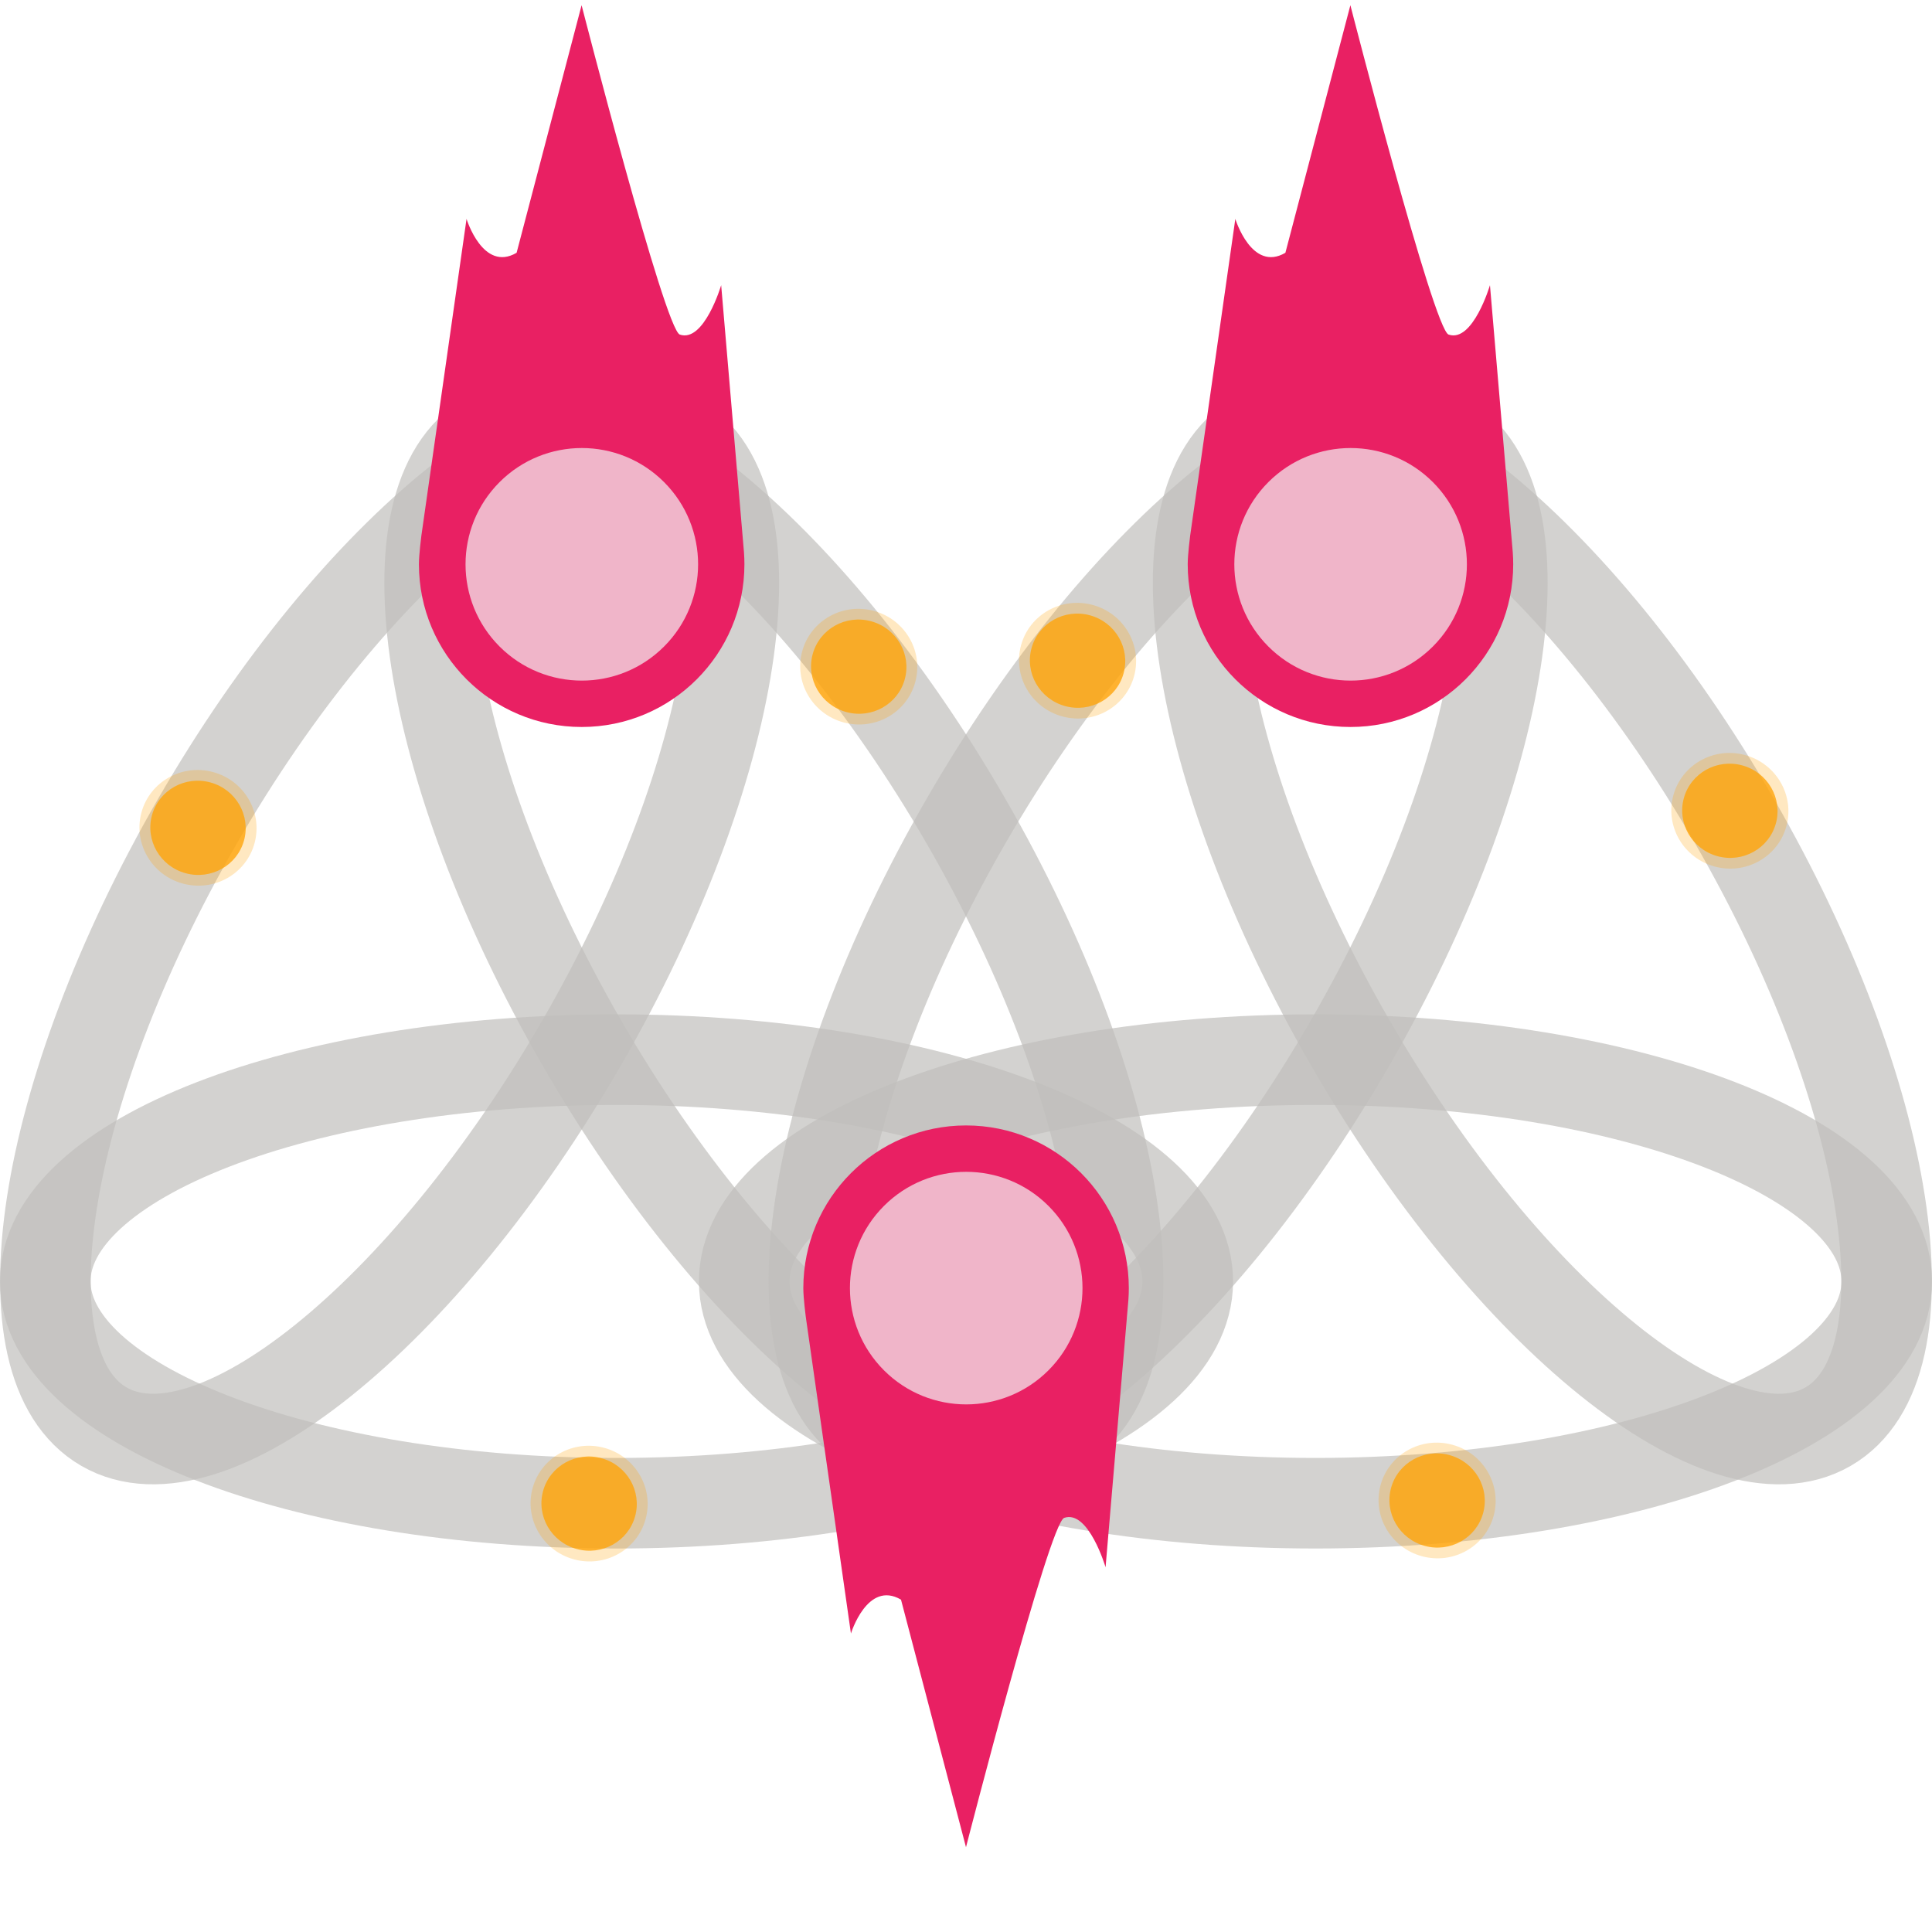
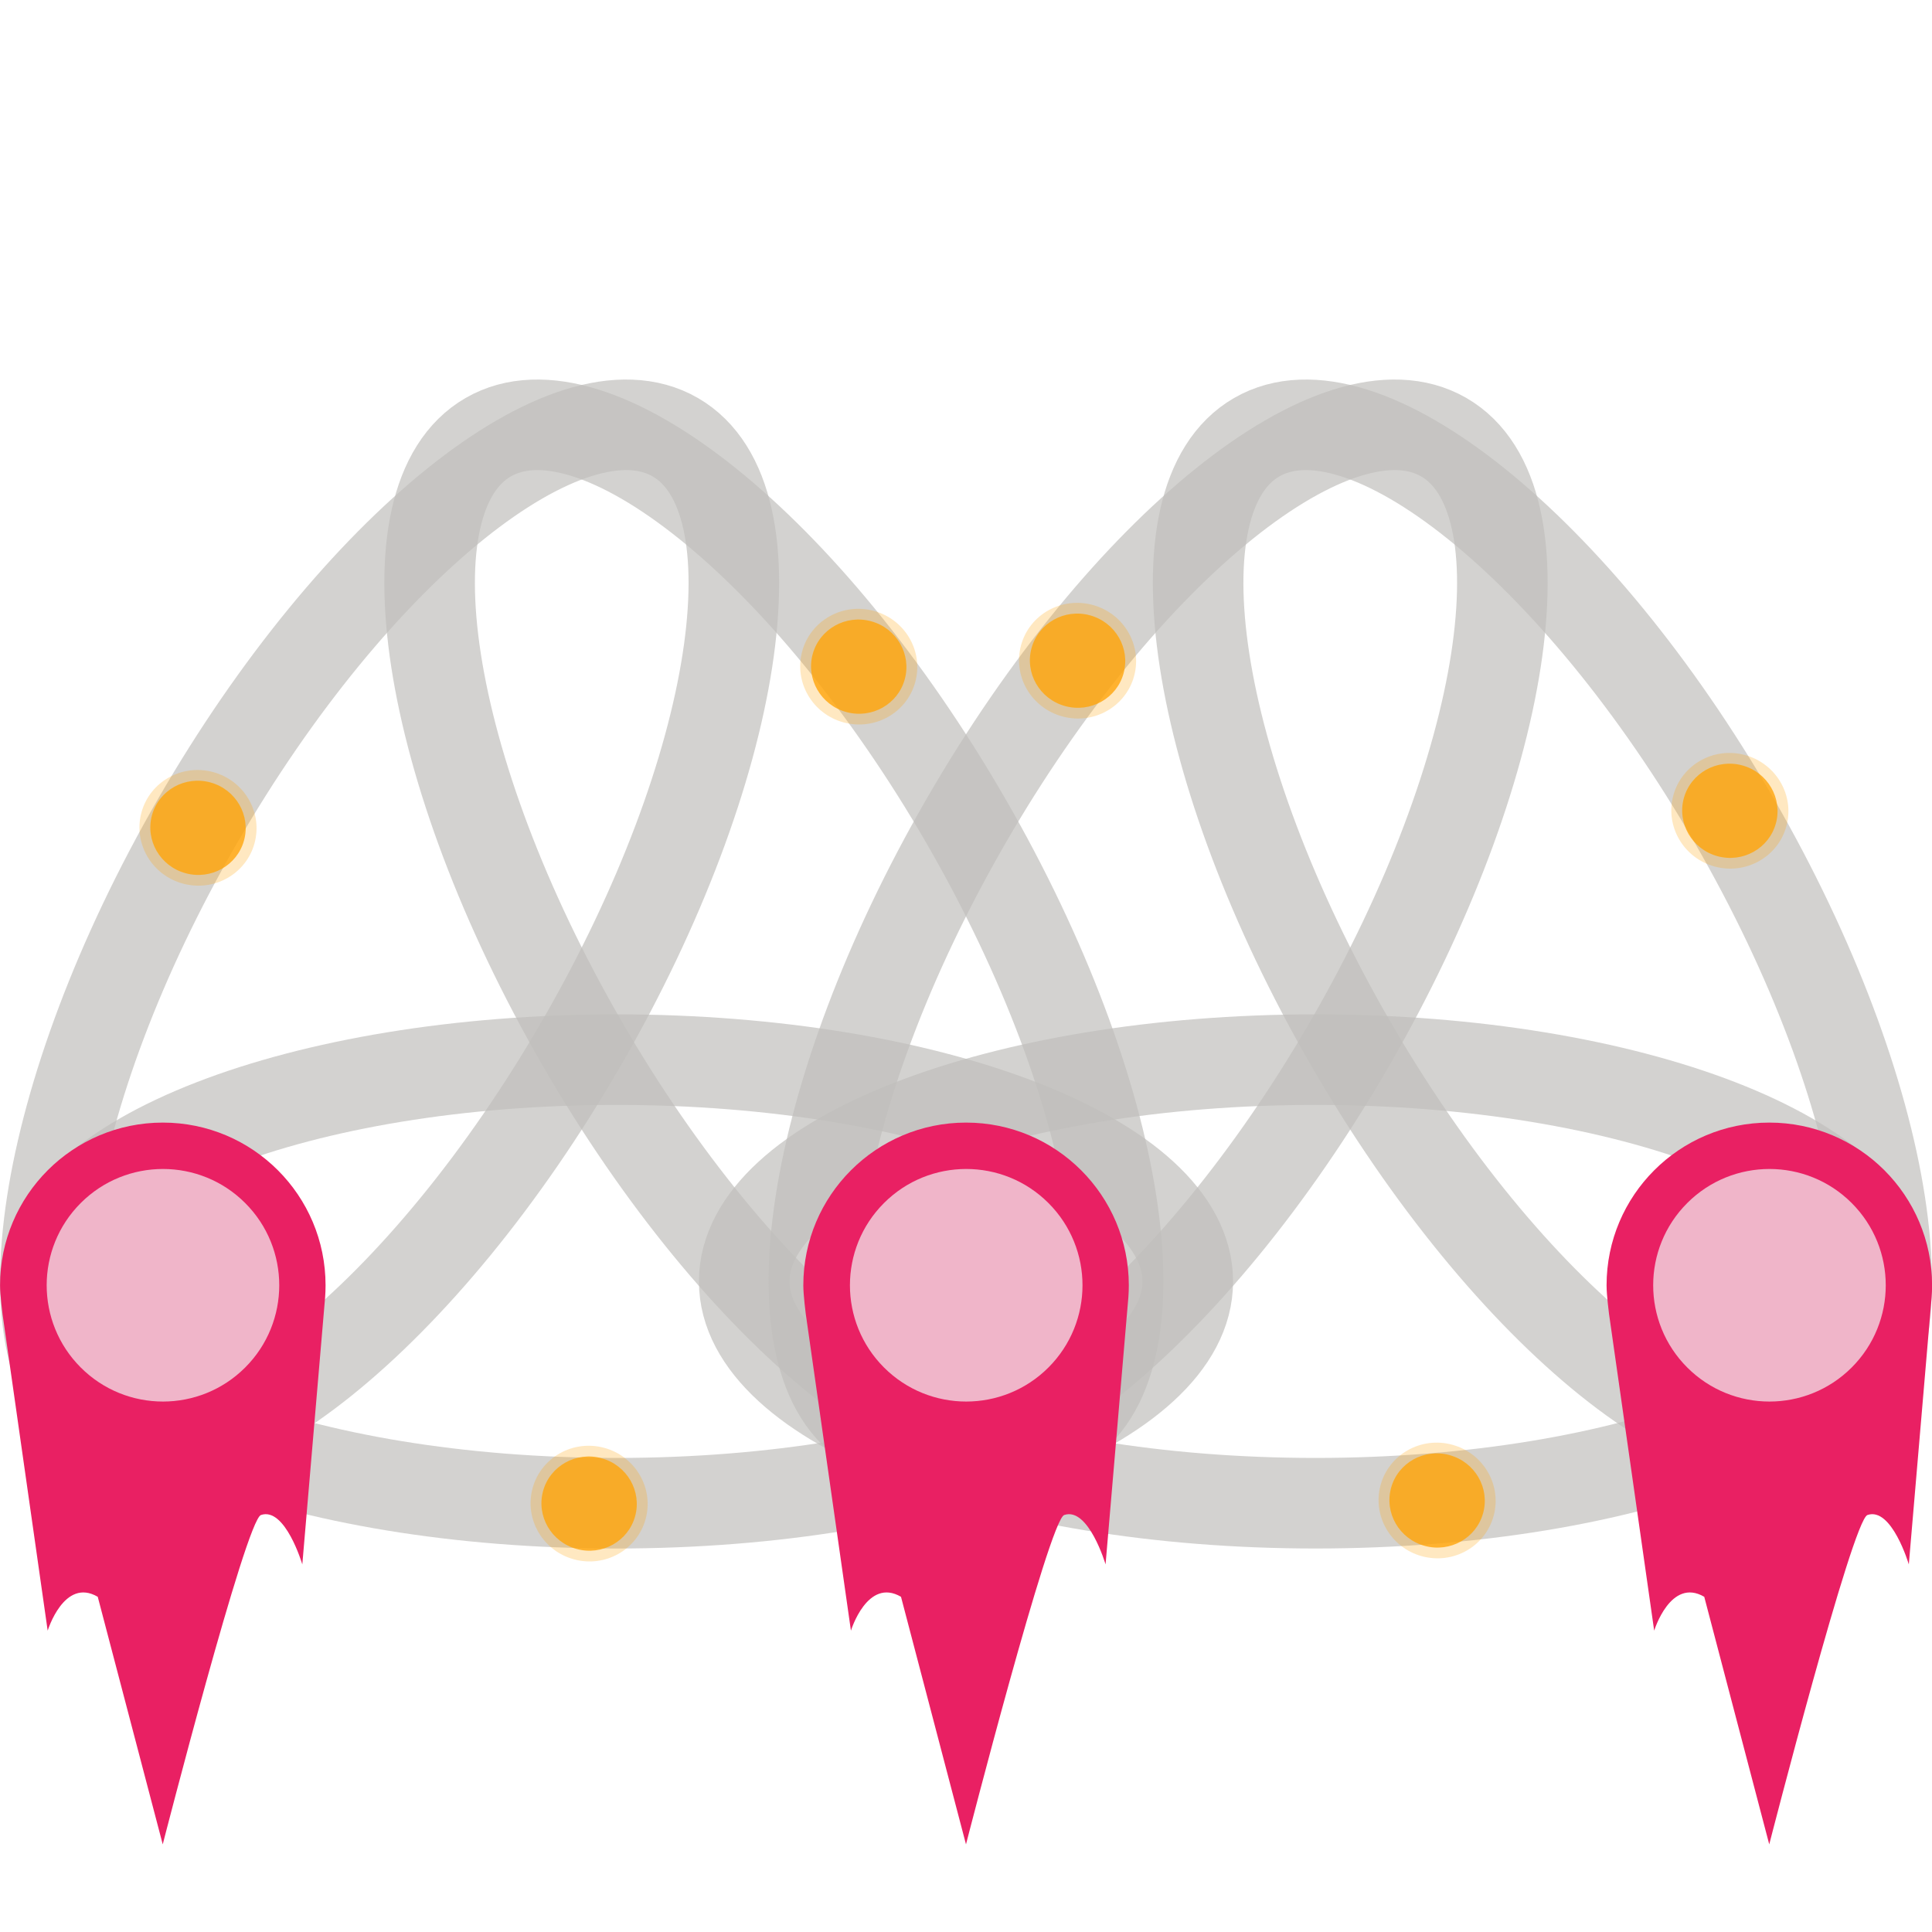
<svg xmlns="http://www.w3.org/2000/svg" width="64" height="64" viewBox="0 0 64 64" fill="none" version="1.1" id="svg2">
  <defs id="defs2" />
  <ellipse style="fill:none;fill-opacity:0.098;stroke:#c0bfbc;stroke-width:3;stroke-dasharray:none;stroke-opacity:0.698" id="ellipse25-0" cx="20.423" cy="42.449" rx="18.924" ry="7.347" />
  <ellipse style="fill:none;fill-opacity:0.098;stroke:#c0bfbc;stroke-width:3;stroke-dasharray:none;stroke-opacity:0.698" id="ellipse2-9-3" cx="39.553" cy="-6.765" rx="18.924" ry="7.347" transform="rotate(60)" />
  <ellipse style="fill:none;fill-opacity:0.098;stroke:#c0bfbc;stroke-width:3;stroke-dasharray:none;stroke-opacity:0.698" id="ellipse3-3-9" cx="-20.282" cy="26.613" rx="18.924" ry="7.347" transform="rotate(-60)" />
  <ellipse style="fill:none;fill-opacity:0.098;stroke:#c0bfbc;stroke-width:3;stroke-dasharray:none;stroke-opacity:0.698" id="ellipse1-7" cx="43.577" cy="42.449" rx="18.924" ry="7.347" />
  <g id="g10-5" transform="rotate(-90,17.89978,36.89204)" style="opacity:0.85;fill:#ffa50a;fill-opacity:1">
    <ellipse style="fill:#ffa50a;fill-opacity:0.3;stroke:none;stroke-width:3;stroke-linejoin:round;stroke-dasharray:none;stroke-opacity:1;paint-order:stroke markers fill" id="ellipse9-7" cx="17.382" cy="33.163" rx="1.941" ry="1.914" transform="matrix(-0.2650858,0.9642248,0.9642248,0.2650858,0,0)" />
    <ellipse style="fill:#ffa50a;fill-opacity:1;stroke:none;stroke-width:3;stroke-linejoin:round;stroke-dasharray:none;stroke-opacity:1;paint-order:stroke markers fill" id="ellipse10-2" cx="17.382" cy="33.163" rx="1.581" ry="1.559" transform="matrix(-0.2650858,0.9642248,0.9642248,0.2650858,0,0)" />
  </g>
  <g id="g3" transform="rotate(-90,26.17425,23.27858)" style="opacity:0.85;fill:#ffa50a;fill-opacity:1">
    <ellipse style="fill:#ffa50a;fill-opacity:0.3;stroke:none;stroke-width:3;stroke-linejoin:round;stroke-dasharray:none;stroke-opacity:1;paint-order:stroke markers fill" id="ellipse2-9" cx="17.382" cy="33.163" rx="1.941" ry="1.914" transform="matrix(-0.2650858,0.9642248,0.9642248,0.2650858,0,0)" />
    <ellipse style="fill:#ffa50a;fill-opacity:1;stroke:none;stroke-width:3;stroke-linejoin:round;stroke-dasharray:none;stroke-opacity:1;paint-order:stroke markers fill" id="ellipse3-7" cx="17.382" cy="33.163" rx="1.581" ry="1.559" transform="matrix(-0.2650858,0.9642248,0.9642248,0.2650858,0,0)" />
  </g>
  <g id="g8" transform="rotate(-90,49.56464,27.50974)" style="opacity:0.85;fill:#ffa50a;fill-opacity:1">
    <ellipse style="fill:#ffa50a;fill-opacity:0.3;stroke:none;stroke-width:3;stroke-linejoin:round;stroke-dasharray:none;stroke-opacity:1;paint-order:stroke markers fill" id="ellipse7" cx="17.382" cy="33.163" rx="1.941" ry="1.914" transform="matrix(-0.2650858,0.9642248,0.9642248,0.2650858,0,0)" />
    <ellipse style="fill:#ffa50a;fill-opacity:1;stroke:none;stroke-width:3;stroke-linejoin:round;stroke-dasharray:none;stroke-opacity:1;paint-order:stroke markers fill" id="ellipse8" cx="17.382" cy="33.163" rx="1.581" ry="1.559" transform="matrix(-0.2650858,0.9642248,0.9642248,0.2650858,0,0)" />
  </g>
  <ellipse style="fill:none;fill-opacity:0.098;stroke:#c0bfbc;stroke-width:3;stroke-dasharray:none;stroke-opacity:0.698" id="ellipse16" cx="52.282" cy="-28.812" rx="18.924" ry="7.347" transform="rotate(60)" />
  <ellipse style="fill:none;fill-opacity:0.098;stroke:#c0bfbc;stroke-width:3;stroke-dasharray:none;stroke-opacity:0.698" id="ellipse17" cx="-7.553" cy="48.66" rx="18.924" ry="7.347" transform="rotate(-60)" />
  <g id="g24" transform="rotate(-90,42.98996,11.23733)" style="opacity:0.85;fill:#ffa50a;fill-opacity:1">
    <ellipse style="fill:#ffa50a;fill-opacity:0.3;stroke:none;stroke-width:3;stroke-linejoin:round;stroke-dasharray:none;stroke-opacity:1;paint-order:stroke markers fill" id="ellipse23" cx="17.382" cy="33.163" rx="1.941" ry="1.914" transform="matrix(-0.2650858,0.9642248,0.9642248,0.2650858,0,0)" />
    <ellipse style="fill:#ffa50a;fill-opacity:1;stroke:none;stroke-width:3;stroke-linejoin:round;stroke-dasharray:none;stroke-opacity:1;paint-order:stroke markers fill" id="ellipse24" cx="17.382" cy="33.163" rx="1.581" ry="1.559" transform="matrix(-0.2650858,0.9642248,0.9642248,0.2650858,0,0)" />
  </g>
  <g id="g26" transform="rotate(-90,35.57077,41.60689)" style="opacity:0.85;fill:#ffa50a;fill-opacity:1">
    <ellipse style="fill:#ffa50a;fill-opacity:0.3;stroke:none;stroke-width:3;stroke-linejoin:round;stroke-dasharray:none;stroke-opacity:1;paint-order:stroke markers fill" id="ellipse25" cx="17.382" cy="33.163" rx="1.941" ry="1.914" transform="matrix(-0.2650858,0.9642248,0.9642248,0.2650858,0,0)" />
    <ellipse style="fill:#ffa50a;fill-opacity:1;stroke:none;stroke-width:3;stroke-linejoin:round;stroke-dasharray:none;stroke-opacity:1;paint-order:stroke markers fill" id="ellipse26" cx="17.382" cy="33.163" rx="1.581" ry="1.559" transform="matrix(-0.2650858,0.9642248,0.9642248,0.2650858,0,0)" />
  </g>
  <g id="g7" transform="rotate(-90,29.69997,19.5555)" style="opacity:0.85;fill:#ffa50a;fill-opacity:1">
    <ellipse style="fill:#ffa50a;fill-opacity:0.3;stroke:none;stroke-width:3;stroke-linejoin:round;stroke-dasharray:none;stroke-opacity:1;paint-order:stroke markers fill" id="ellipse4-5" cx="17.382" cy="33.163" rx="1.941" ry="1.914" transform="matrix(-0.2650858,0.9642248,0.9642248,0.2650858,0,0)" />
    <ellipse style="fill:#ffa50a;fill-opacity:1;stroke:none;stroke-width:3;stroke-linejoin:round;stroke-dasharray:none;stroke-opacity:1;paint-order:stroke markers fill" id="ellipse5-6" cx="17.382" cy="33.163" rx="1.581" ry="1.559" transform="matrix(-0.2650858,0.9642248,0.9642248,0.2650858,0,0)" />
  </g>
-   <g id="g4" transform="matrix(-2.460617,2.460617,-2.460617,-2.460617,264.2156,-70.83785)">
+   <g id="g4" transform="matrix(-2.460617,2.460617,-2.460617,-2.460617,264.2156,-70.93225)">
    <path style="fill:#e92063;fill-opacity:1;stroke-width:0.01" d="m 74.015,20.358 c 0,0 -2.743,1.622 -2.878,1.556 -0.22,-0.107 0.054,-0.611 0.054,-0.611 -0.65,0.548 -1.301,1.096 -1.951,1.644 -0.029,0.025 -0.057,0.051 -0.084,0.078 -0.605,0.605 -0.605,1.586 0,2.191 0.605,0.605 1.586,0.605 2.191,0 0.066,-0.066 0.176,-0.209 0.176,-0.209 l 1.828,-2.436 c 0,0 -0.471,0.25 -0.565,-0.109 z" id="path1" />
    <circle style="fill:#f3f3f3;fill-opacity:0.703;stroke-width:0.01" cx="70.25" cy="24.12" r="1.107" id="circle2" />
  </g>
-   <g id="g6" transform="matrix(-2.460617,-2.460617,-2.460617,2.460617,251.482,132.202)">
+   <g id="g6" transform="matrix(-2.460617,2.460617,-2.460617,-2.460617,237.6068,-70.93225)">
    <path style="fill:#e92063;fill-opacity:1;stroke-width:0.01" d="m 74.015,20.358 c 0,0 -2.743,1.622 -2.878,1.556 -0.22,-0.107 0.054,-0.611 0.054,-0.611 -0.65,0.548 -1.301,1.096 -1.951,1.644 -0.029,0.025 -0.057,0.051 -0.084,0.078 -0.605,0.605 -0.605,1.586 0,2.191 0.605,0.605 1.586,0.605 2.191,0 0.066,-0.066 0.176,-0.209 0.176,-0.209 l 1.828,-2.436 c 0,0 -0.471,0.25 -0.565,-0.109 z" id="path5" />
    <circle style="fill:#f3f3f3;fill-opacity:0.703;stroke-width:0.01" cx="70.25" cy="24.12" r="1.107" id="circle5" />
  </g>
-   <g id="g9" transform="matrix(-2.460617,-2.460617,-2.460617,2.460617,276.9491,132.202)">
+   <g id="g9" transform="matrix(-2.460617,2.460617,-2.460617,-2.460617,290.8243,-70.93225)">
    <path style="fill:#e92063;fill-opacity:1;stroke-width:0.01" d="m 74.015,20.358 c 0,0 -2.743,1.622 -2.878,1.556 -0.22,-0.107 0.054,-0.611 0.054,-0.611 -0.65,0.548 -1.301,1.096 -1.951,1.644 -0.029,0.025 -0.057,0.051 -0.084,0.078 -0.605,0.605 -0.605,1.586 0,2.191 0.605,0.605 1.586,0.605 2.191,0 0.066,-0.066 0.176,-0.209 0.176,-0.209 l 1.828,-2.436 c 0,0 -0.471,0.25 -0.565,-0.109 z" id="path6" />
    <circle style="fill:#f3f3f3;fill-opacity:0.703;stroke-width:0.01" cx="70.25" cy="24.12" r="1.107" id="circle6" />
  </g>
</svg>
